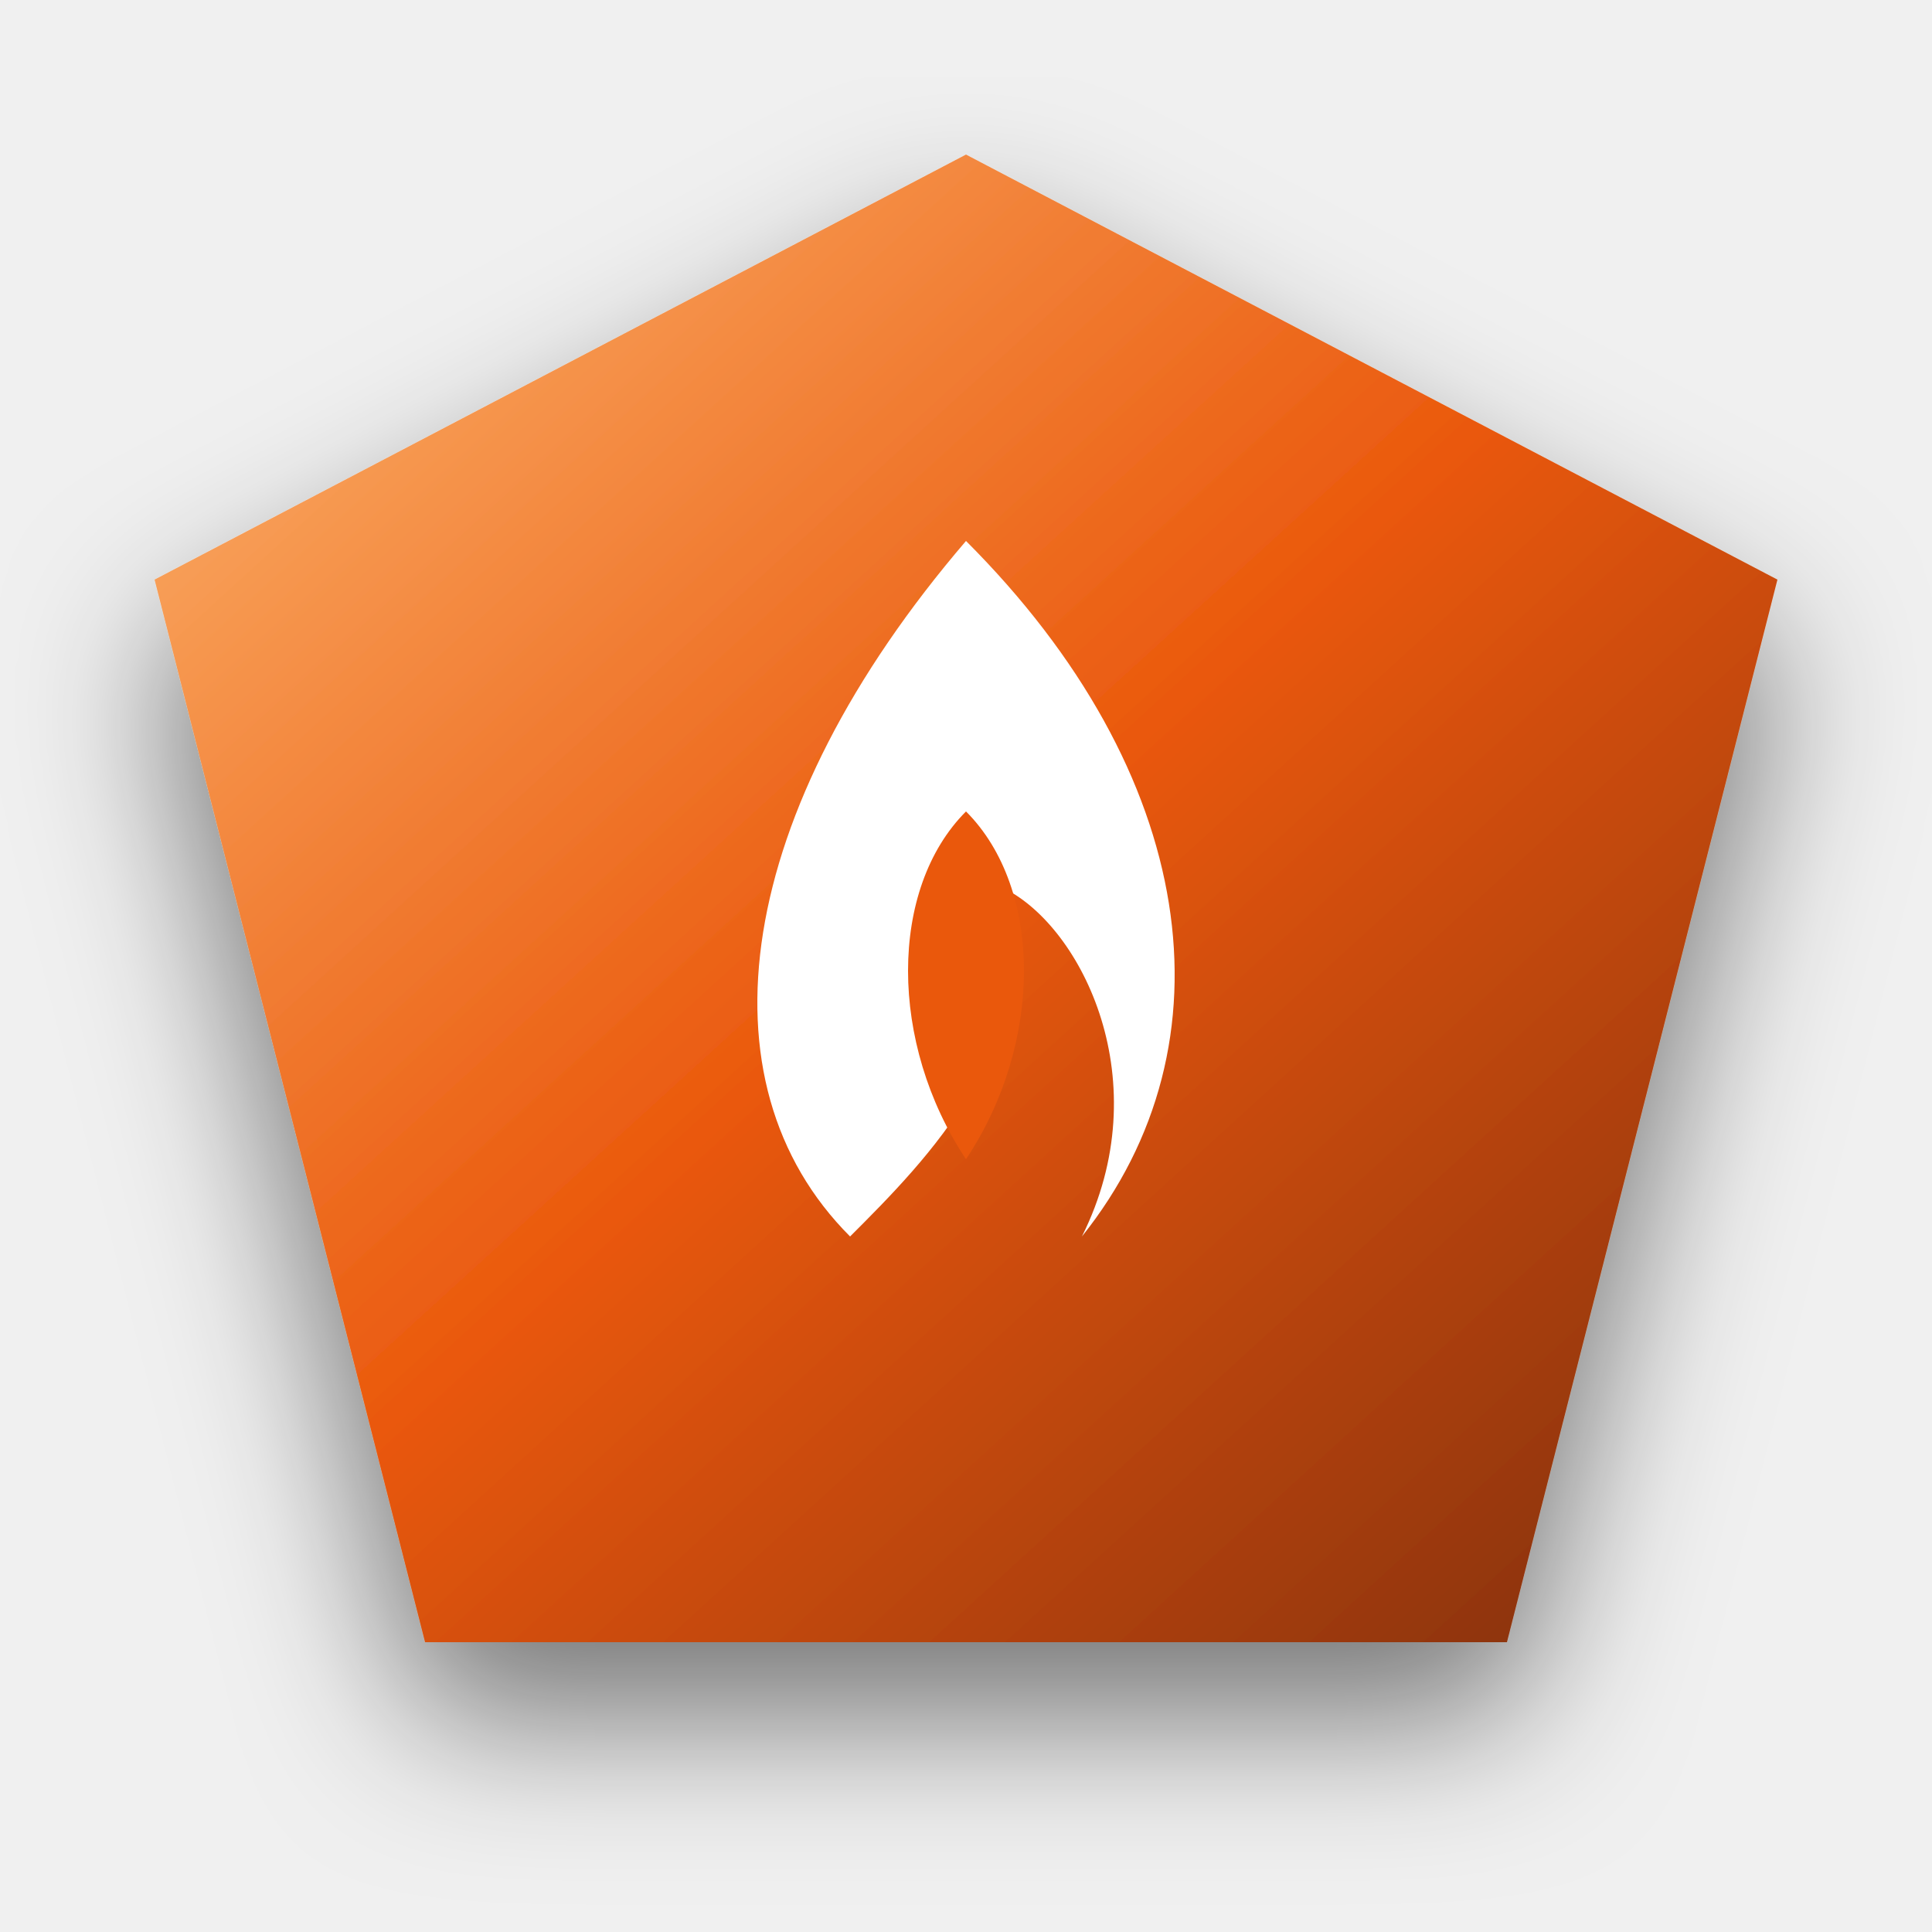
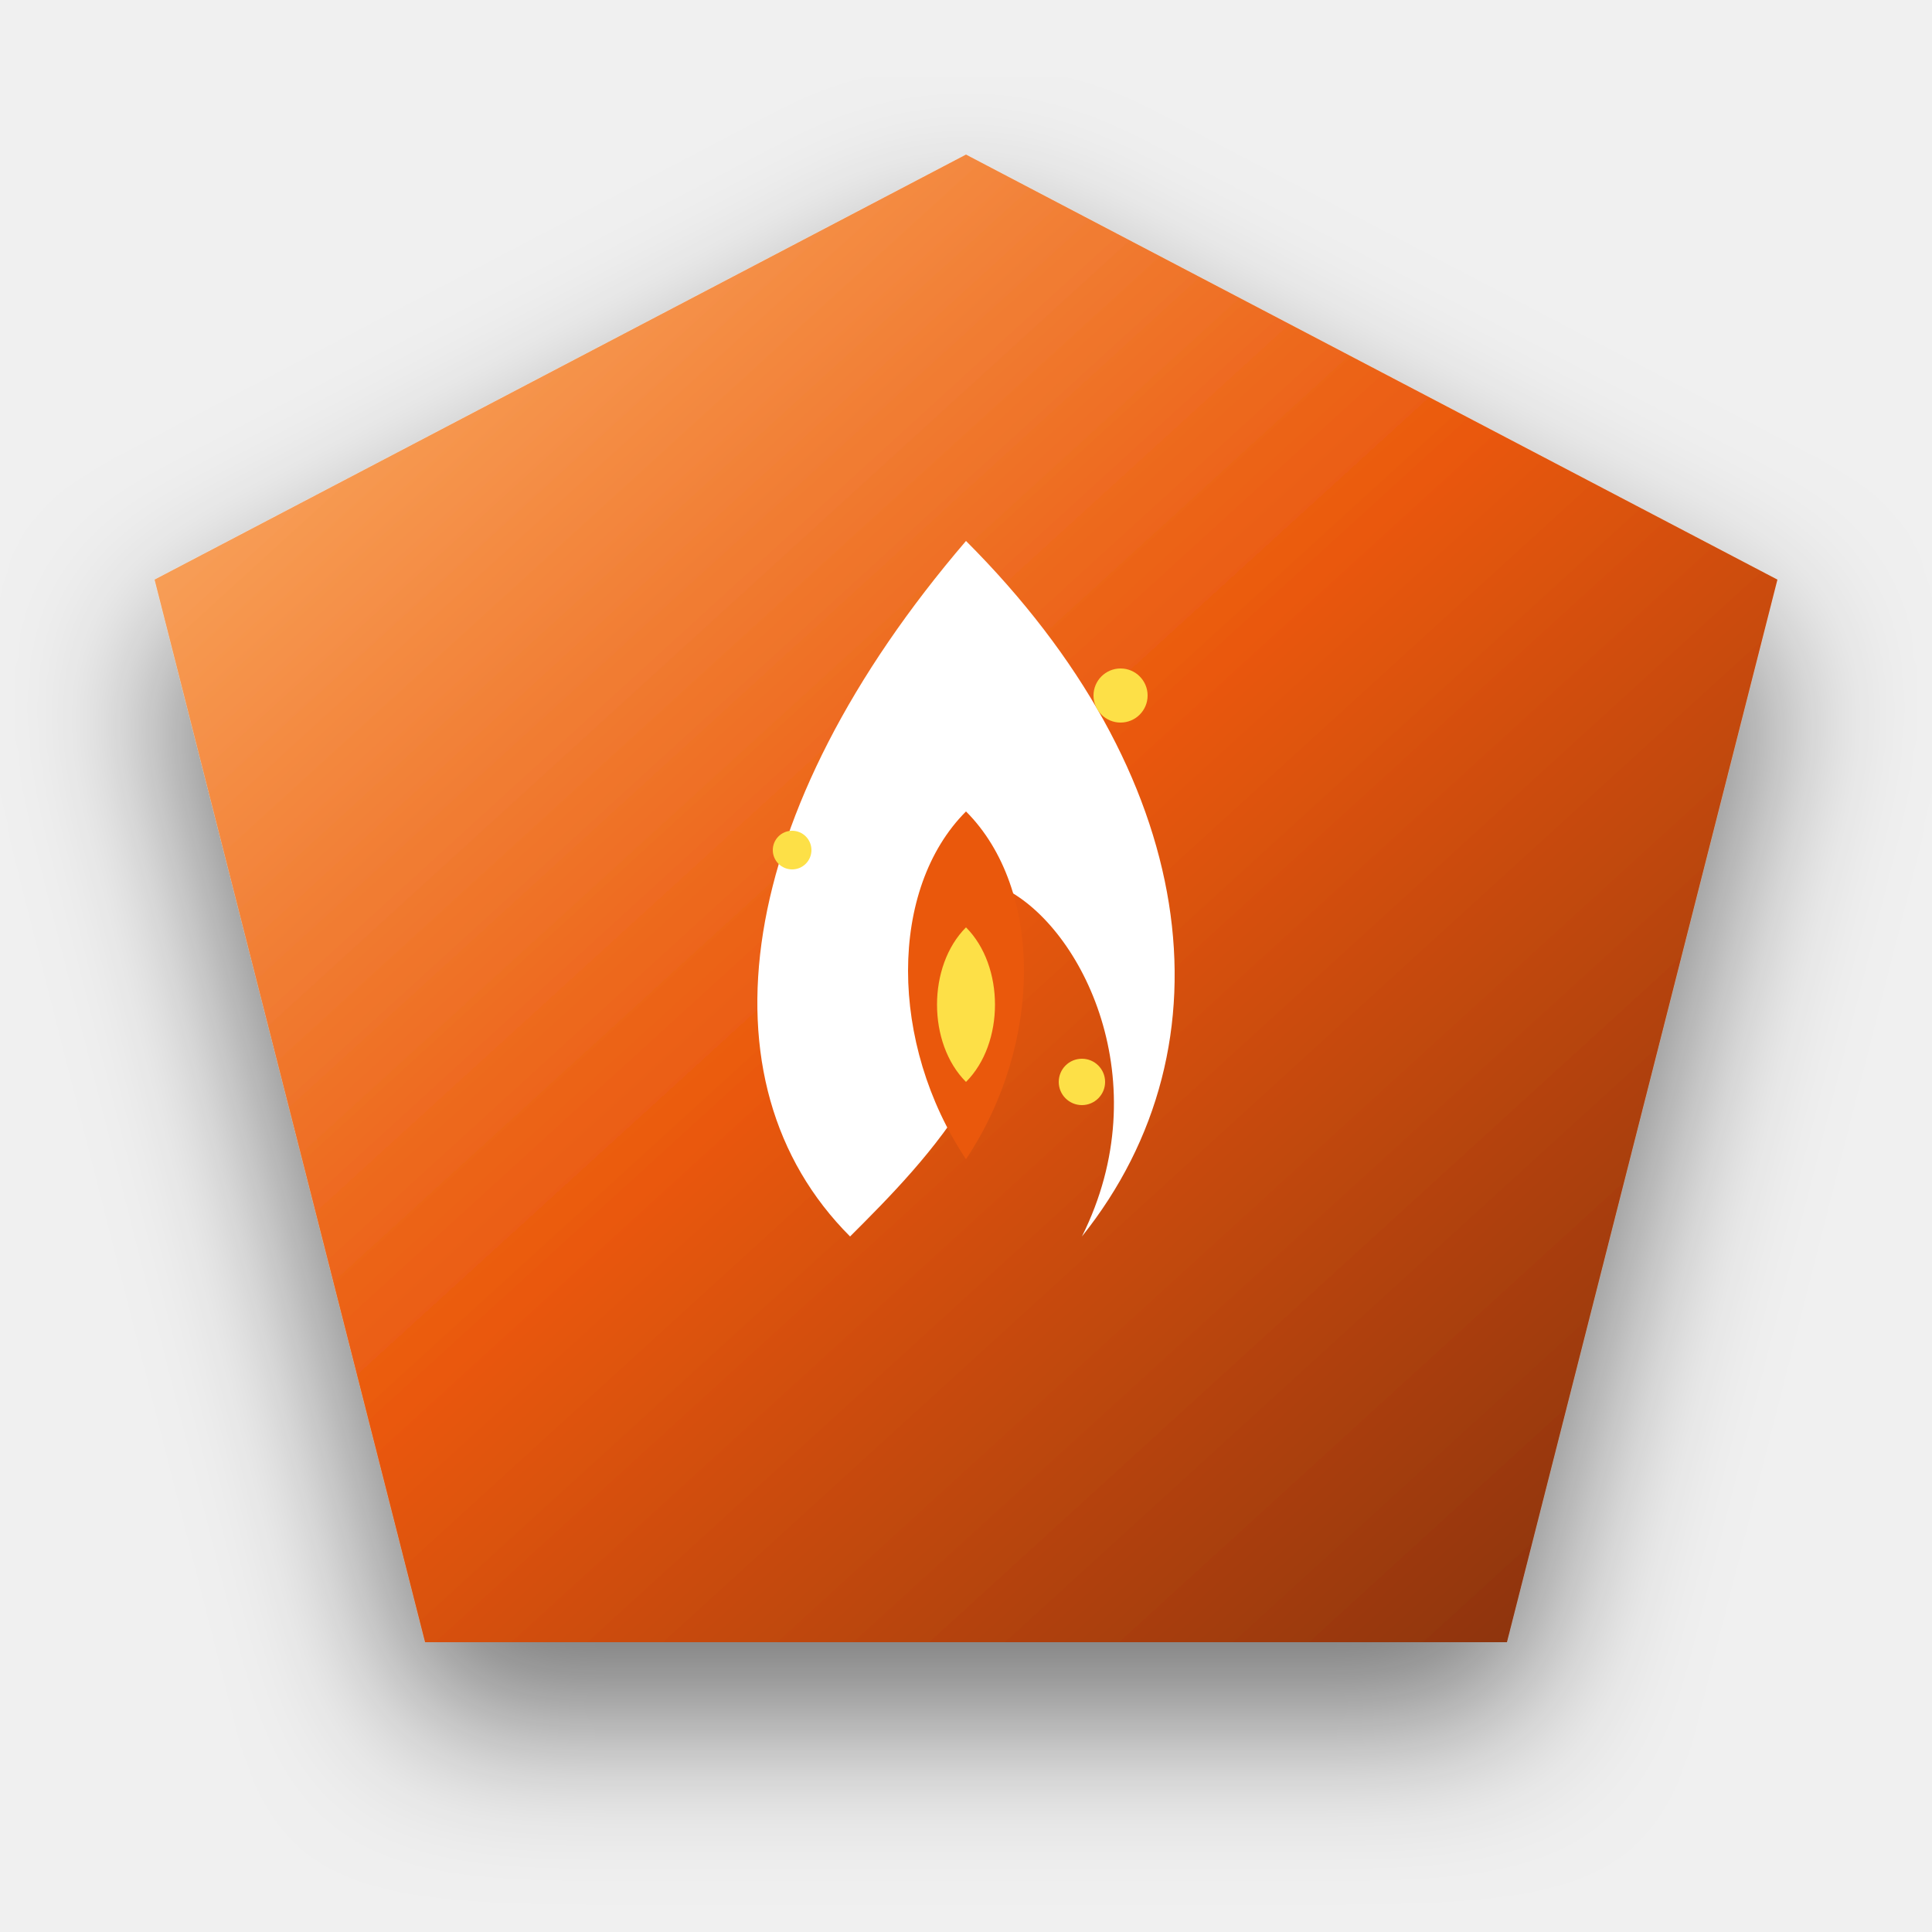
<svg xmlns="http://www.w3.org/2000/svg" viewBox="0 0 100 100" width="24" height="24">
  <defs>
    <linearGradient id="bg-ember" x1="0%" y1="0%" x2="100%" y2="100%">
      <stop offset="0%" stop-color="#fdba74" />
      <stop offset="50%" stop-color="#ea580c" />
      <stop offset="100%" stop-color="#7c2d12" />
    </linearGradient>
    <filter id="shadow-ember" x="-20%" y="-20%" width="140%" height="140%">
      <feDropShadow dx="0" dy="4" stdDeviation="4" flood-color="#000" flood-opacity="0.5" />
    </filter>
  </defs>
  <path filter="url(#shadow-ember)" fill="url(#bg-ember)" d="M50 8 L92 30 L78 85 L22 85 L8 30 Z" />
  <g transform="translate(50,50)">
    <path d="M0 -22 C12 -10 14 4 6 14 C10 6 6 -2 2 -4 C4 4 -2 10 -6 14 C-14 6 -12 -8 0 -22 Z" fill="#ffffff" />
    <path d="M0 -8 C4 -4 4 4 0 10 C-4 4 -4 -4 0 -8 Z" fill="#ea580c" />
+     <path d="M0 -2 C2 0 2 4 0 6 C-2 4 -2 0 0 -2 Z" fill="#fde047" />
+     <circle cx="8" cy="-14" r="1.4" fill="#fde047" />
+     <circle cx="-9" cy="-6" r="1" fill="#fde047" />
+     <circle cx="6" cy="6" r="1.2" fill="#fde047" />
  </g>
</svg>
